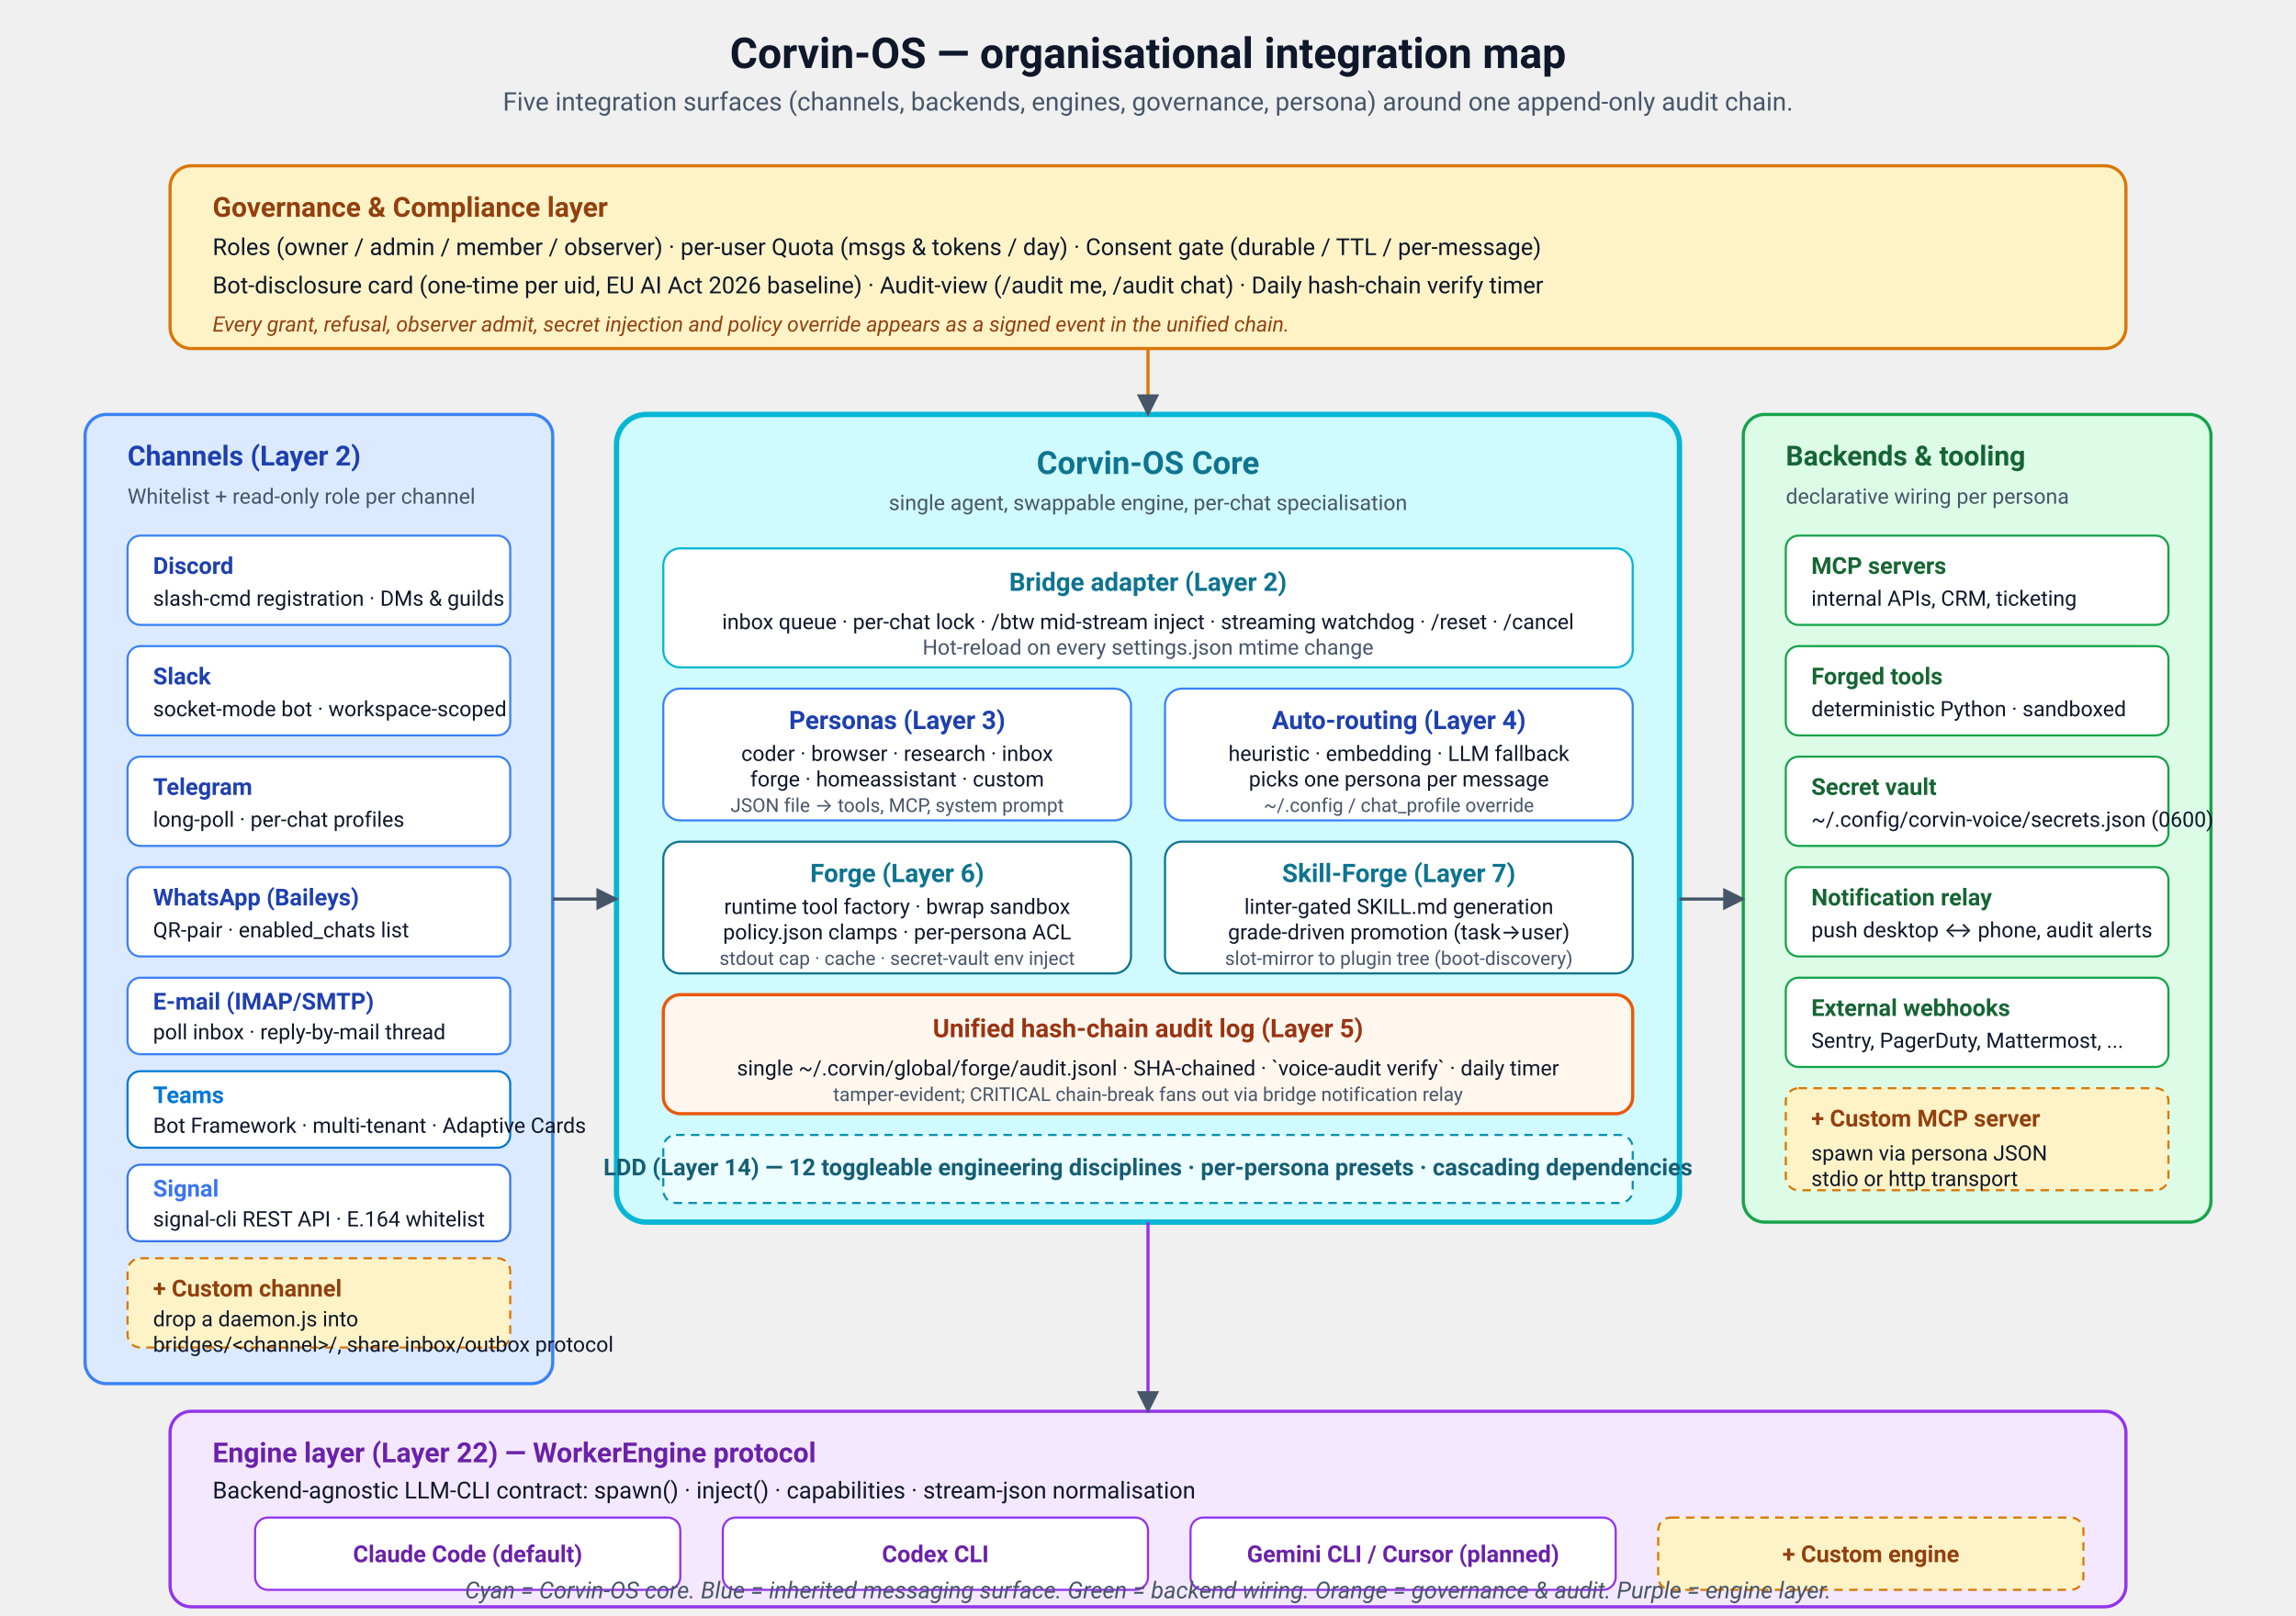
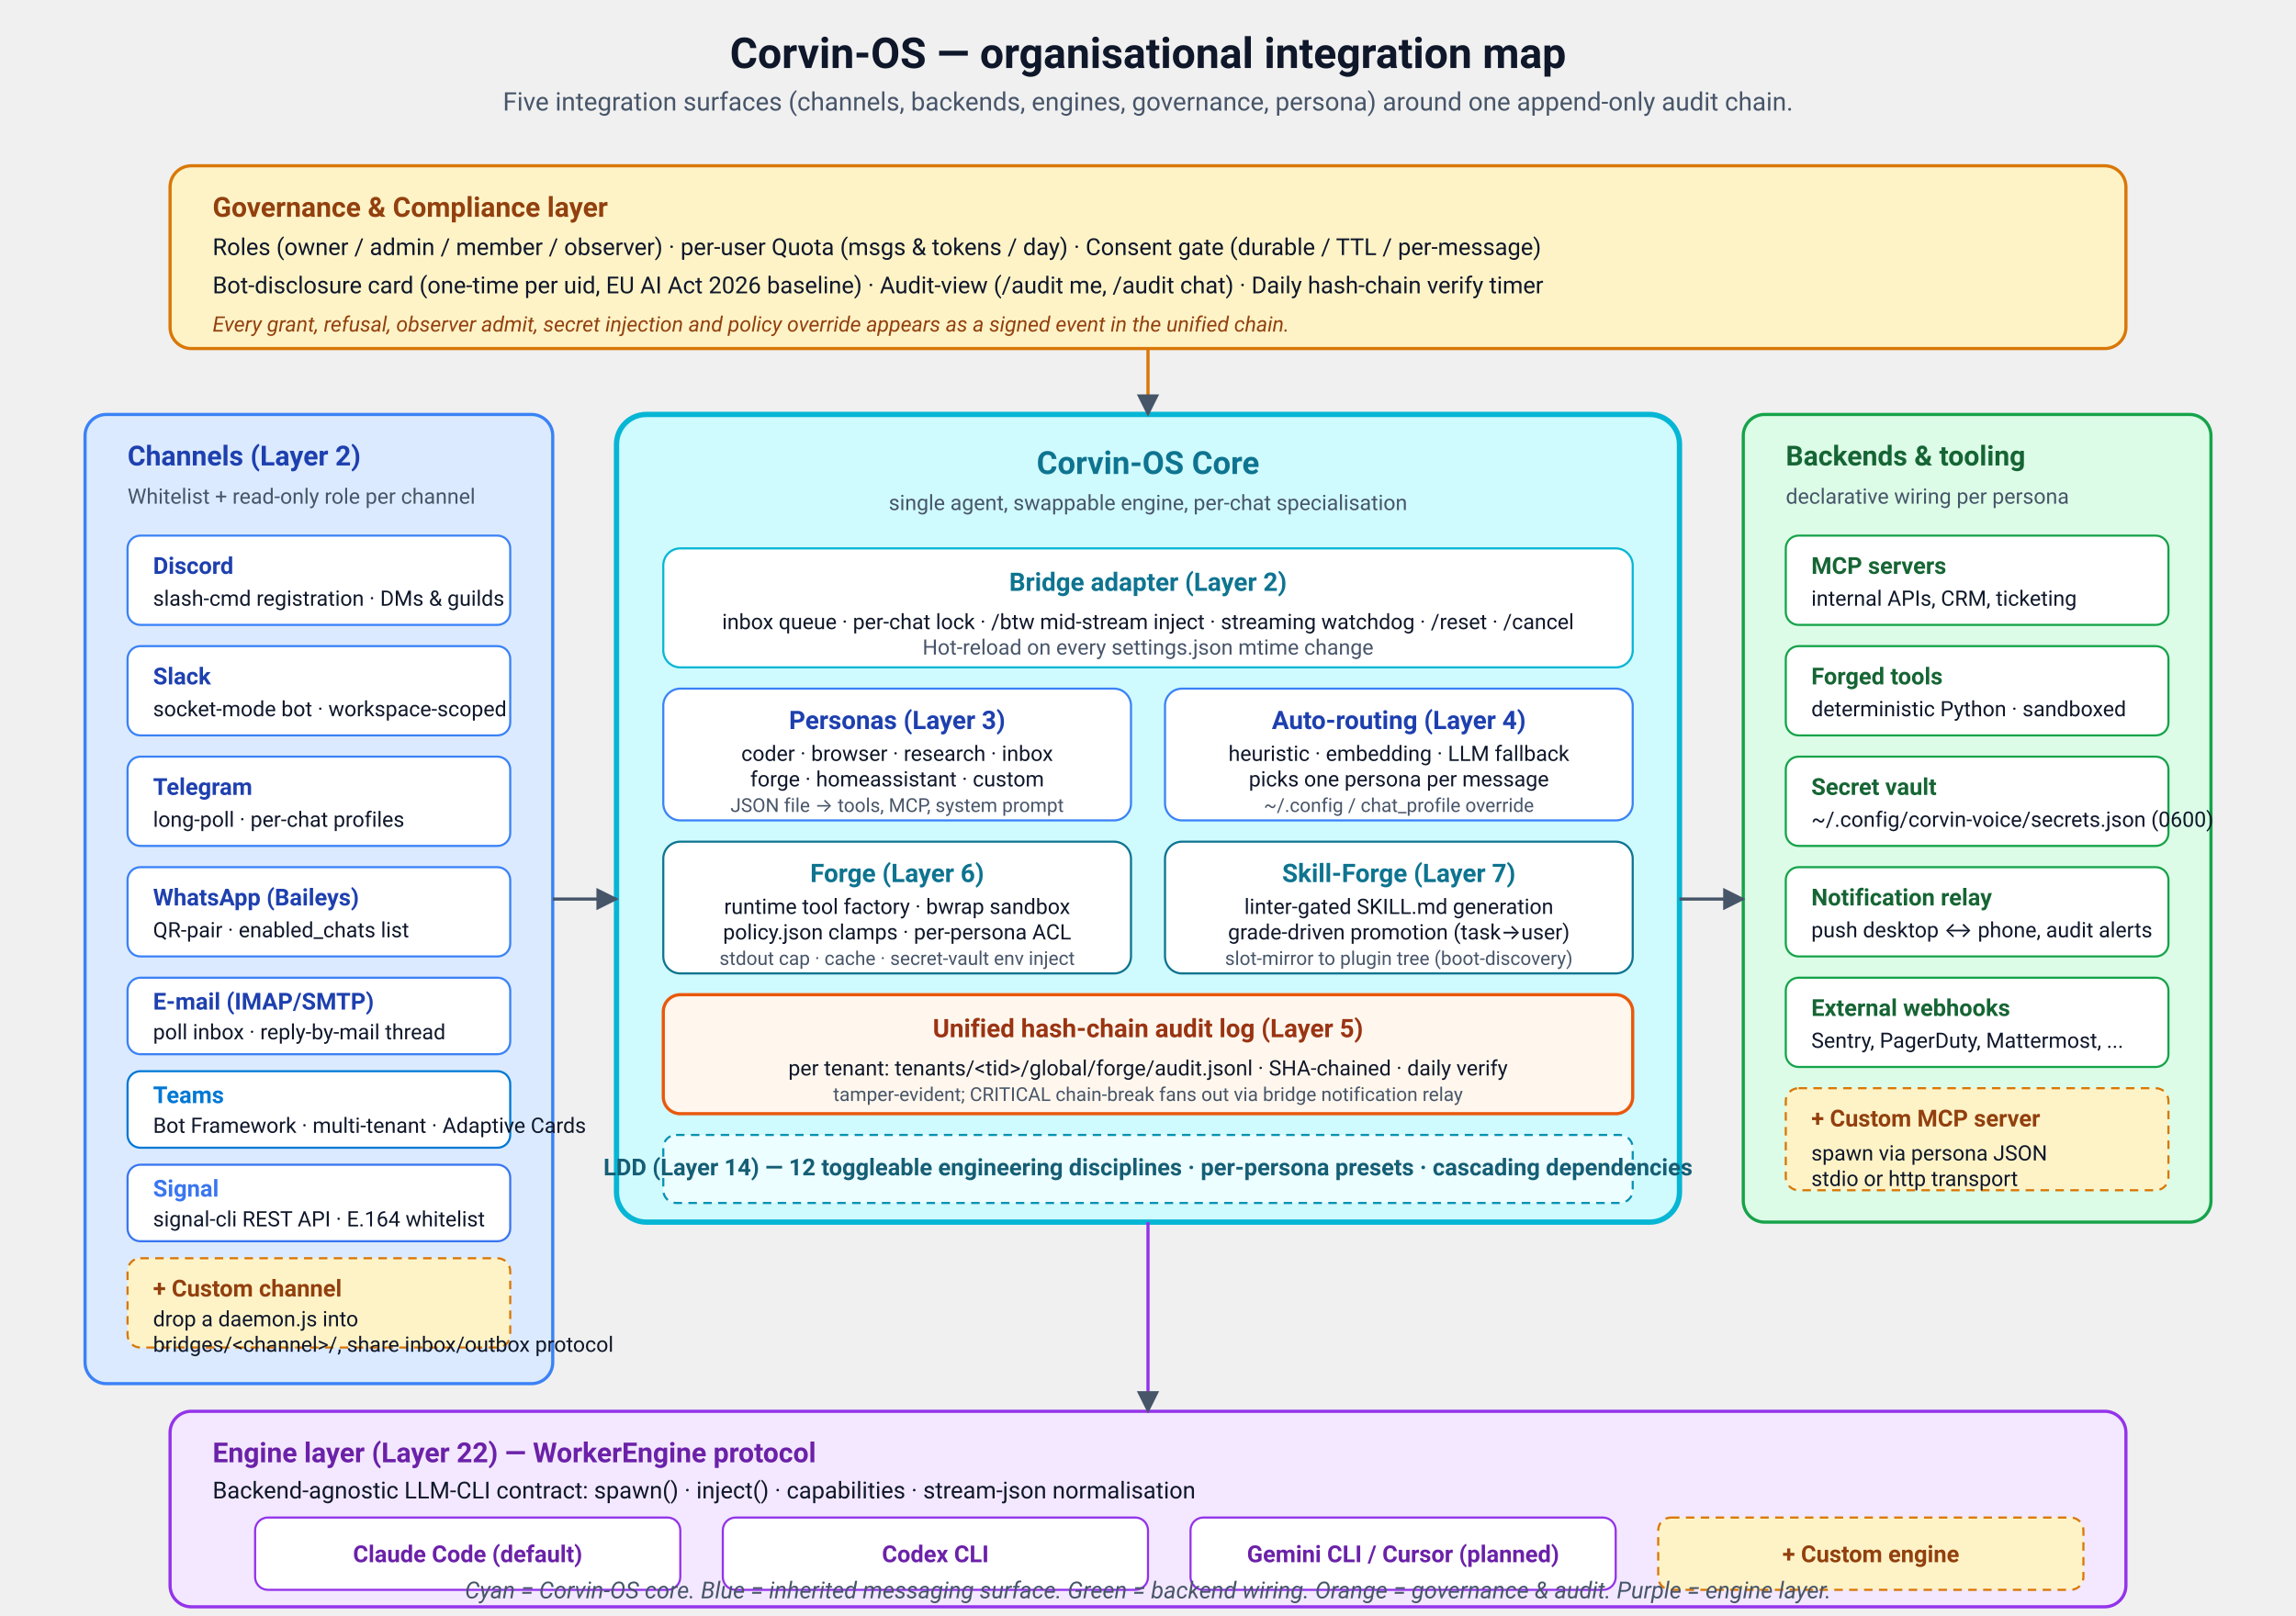
<svg xmlns="http://www.w3.org/2000/svg" viewBox="0 0 1080 760" font-family="-apple-system, BlinkMacSystemFont, 'Segoe UI', Roboto, sans-serif">
  <defs>
    <marker id="arr" viewBox="0 0 10 10" refX="9" refY="5" markerWidth="7" markerHeight="7" orient="auto-start-reverse">
      <path d="M 0 0 L 10 5 L 0 10 z" fill="#475569" />
    </marker>
    <marker id="arrCyan" viewBox="0 0 10 10" refX="9" refY="5" markerWidth="7" markerHeight="7" orient="auto-start-reverse">
      <path d="M 0 0 L 10 5 L 0 10 z" fill="#06b6d4" />
    </marker>
  </defs>
  <text x="540" y="32" text-anchor="middle" font-size="20" font-weight="700" fill="#0f172a">Corvin-OS — organisational integration map</text>
  <text x="540" y="52" text-anchor="middle" font-size="12" fill="#475569">Five integration surfaces (channels, backends, engines, governance, persona) around one append-only audit chain.</text>
  <rect x="80" y="78" width="920" height="86" rx="10" fill="#fef3c7" stroke="#d97706" stroke-width="1.5" />
  <text x="100" y="102" font-size="13" font-weight="700" fill="#92400e">Governance &amp; Compliance layer</text>
  <text x="100" y="120" font-size="11" fill="#0f172a">Roles (owner / admin / member / observer)  ·  per-user Quota (msgs &amp; tokens / day)  ·  Consent gate (durable / TTL / per-message)</text>
  <text x="100" y="138" font-size="11" fill="#0f172a">Bot-disclosure card (one-time per uid, EU AI Act 2026 baseline)  ·  Audit-view (/audit me, /audit chat)  ·  Daily hash-chain verify timer</text>
  <text x="100" y="156" font-size="10" font-style="italic" fill="#92400e">Every grant, refusal, observer admit, secret injection and policy override appears as a signed event in the unified chain.</text>
  <rect x="40" y="195" width="220" height="456" rx="10" fill="#dbeafe" stroke="#3b82f6" stroke-width="1.5" />
  <text x="60" y="219" font-size="13" font-weight="700" fill="#1e40af">Channels (Layer 2)</text>
  <text x="60" y="237" font-size="10" fill="#475569">Whitelist + read-only role per channel</text>
  <rect x="60" y="252" width="180" height="42" rx="6" fill="#ffffff" stroke="#3b82f6" />
  <text x="72" y="270" font-size="11" font-weight="700" fill="#1e40af">Discord</text>
  <text x="72" y="285" font-size="10" fill="#0f172a">slash-cmd registration · DMs &amp; guilds</text>
  <rect x="60" y="304" width="180" height="42" rx="6" fill="#ffffff" stroke="#3b82f6" />
  <text x="72" y="322" font-size="11" font-weight="700" fill="#1e40af">Slack</text>
  <text x="72" y="337" font-size="10" fill="#0f172a">socket-mode bot · workspace-scoped</text>
  <rect x="60" y="356" width="180" height="42" rx="6" fill="#ffffff" stroke="#3b82f6" />
  <text x="72" y="374" font-size="11" font-weight="700" fill="#1e40af">Telegram</text>
  <text x="72" y="389" font-size="10" fill="#0f172a">long-poll · per-chat profiles</text>
  <rect x="60" y="408" width="180" height="42" rx="6" fill="#ffffff" stroke="#3b82f6" />
  <text x="72" y="426" font-size="11" font-weight="700" fill="#1e40af">WhatsApp (Baileys)</text>
  <text x="72" y="441" font-size="10" fill="#0f172a">QR-pair · enabled_chats list</text>
  <rect x="60" y="460" width="180" height="36" rx="6" fill="#ffffff" stroke="#3b82f6" />
  <text x="72" y="475" font-size="11" font-weight="700" fill="#1e40af">E-mail (IMAP/SMTP)</text>
  <text x="72" y="489" font-size="10" fill="#0f172a">poll inbox · reply-by-mail thread</text>
  <rect x="60" y="504" width="180" height="36" rx="6" fill="#ffffff" stroke="#0078d4" />
  <text x="72" y="519" font-size="11" font-weight="700" fill="#0078d4">Teams</text>
  <text x="72" y="533" font-size="10" fill="#0f172a">Bot Framework · multi-tenant · Adaptive Cards</text>
  <rect x="60" y="548" width="180" height="36" rx="6" fill="#ffffff" stroke="#3a76f0" />
  <text x="72" y="563" font-size="11" font-weight="700" fill="#3a76f0">Signal</text>
  <text x="72" y="577" font-size="10" fill="#0f172a">signal-cli REST API · E.164 whitelist</text>
  <rect x="60" y="592" width="180" height="42" rx="6" fill="#fef3c7" stroke="#d97706" stroke-dasharray="4,3" />
  <text x="72" y="610" font-size="11" font-weight="700" fill="#92400e">+ Custom channel</text>
  <text x="72" y="624" font-size="10" fill="#0f172a">drop a daemon.js into</text>
  <text x="72" y="636" font-size="10" fill="#0f172a">bridges/&lt;channel&gt;/, share inbox/outbox protocol</text>
  <rect x="290" y="195" width="500" height="380" rx="14" fill="#cffafe" stroke="#06b6d4" stroke-width="2.5" />
  <text x="540" y="223" text-anchor="middle" font-size="15" font-weight="700" fill="#0e7490">Corvin-OS Core</text>
  <text x="540" y="240" text-anchor="middle" font-size="10" fill="#475569">single agent, swappable engine, per-chat specialisation</text>
  <rect x="312" y="258" width="456" height="56" rx="8" fill="#ffffff" stroke="#06b6d4" />
  <text x="540" y="278" text-anchor="middle" font-size="12" font-weight="700" fill="#0e7490">Bridge adapter (Layer 2)</text>
  <text x="540" y="296" text-anchor="middle" font-size="10" fill="#0f172a">inbox queue · per-chat lock · /btw mid-stream inject · streaming watchdog · /reset · /cancel</text>
  <text x="540" y="308" text-anchor="middle" font-size="10" fill="#475569">Hot-reload on every settings.json mtime change</text>
  <rect x="312" y="324" width="220" height="62" rx="8" fill="#ffffff" stroke="#3b82f6" />
  <text x="422" y="343" text-anchor="middle" font-size="12" font-weight="700" fill="#1e40af">Personas (Layer 3)</text>
  <text x="422" y="358" text-anchor="middle" font-size="10" fill="#0f172a">coder · browser · research · inbox</text>
  <text x="422" y="370" text-anchor="middle" font-size="10" fill="#0f172a">forge · homeassistant · custom</text>
  <text x="422" y="382" text-anchor="middle" font-size="9" fill="#475569">JSON file → tools, MCP, system prompt</text>
  <rect x="548" y="324" width="220" height="62" rx="8" fill="#ffffff" stroke="#3b82f6" />
  <text x="658" y="343" text-anchor="middle" font-size="12" font-weight="700" fill="#1e40af">Auto-routing (Layer 4)</text>
  <text x="658" y="358" text-anchor="middle" font-size="10" fill="#0f172a">heuristic · embedding · LLM fallback</text>
  <text x="658" y="370" text-anchor="middle" font-size="10" fill="#0f172a">picks one persona per message</text>
  <text x="658" y="382" text-anchor="middle" font-size="9" fill="#475569">~/.config / chat_profile override</text>
  <rect x="312" y="396" width="220" height="62" rx="8" fill="#ffffff" stroke="#0e7490" />
  <text x="422" y="415" text-anchor="middle" font-size="12" font-weight="700" fill="#0e7490">Forge (Layer 6)</text>
  <text x="422" y="430" text-anchor="middle" font-size="10" fill="#0f172a">runtime tool factory · bwrap sandbox</text>
  <text x="422" y="442" text-anchor="middle" font-size="10" fill="#0f172a">policy.json clamps · per-persona ACL</text>
  <text x="422" y="454" text-anchor="middle" font-size="9" fill="#475569">stdout cap · cache · secret-vault env inject</text>
  <rect x="548" y="396" width="220" height="62" rx="8" fill="#ffffff" stroke="#0e7490" />
  <text x="658" y="415" text-anchor="middle" font-size="12" font-weight="700" fill="#0e7490">Skill-Forge (Layer 7)</text>
  <text x="658" y="430" text-anchor="middle" font-size="10" fill="#0f172a">linter-gated SKILL.md generation</text>
  <text x="658" y="442" text-anchor="middle" font-size="10" fill="#0f172a">grade-driven promotion (task→user)</text>
  <text x="658" y="454" text-anchor="middle" font-size="9" fill="#475569">slot-mirror to plugin tree (boot-discovery)</text>
  <rect x="312" y="468" width="456" height="56" rx="8" fill="#fff7ed" stroke="#ea580c" stroke-width="1.5" />
  <text x="540" y="488" text-anchor="middle" font-size="12" font-weight="700" fill="#9a3412">Unified hash-chain audit log (Layer 5)</text>
-   <text x="540" y="506" text-anchor="middle" font-size="10" fill="#0f172a">single ~/.corvin/global/forge/audit.jsonl · SHA-chained · `voice-audit verify` · daily timer</text>
+   <text x="540" y="506" text-anchor="middle" font-size="10" fill="#0f172a">per tenant: tenants/&lt;tid&gt;/global/forge/audit.jsonl · SHA-chained · daily verify</text>
  <text x="540" y="518" text-anchor="middle" font-size="9" fill="#475569">tamper-evident; CRITICAL chain-break fans out via bridge notification relay</text>
  <rect x="312" y="534" width="456" height="32" rx="6" fill="#ecfeff" stroke="#0891b2" stroke-dasharray="4,3" />
  <text x="540" y="553" text-anchor="middle" font-size="11" font-weight="700" fill="#155e75">LDD (Layer 14) — 12 toggleable engineering disciplines · per-persona presets · cascading dependencies</text>
  <rect x="820" y="195" width="220" height="380" rx="10" fill="#dcfce7" stroke="#16a34a" stroke-width="1.5" />
  <text x="840" y="219" font-size="13" font-weight="700" fill="#166534">Backends &amp; tooling</text>
  <text x="840" y="237" font-size="10" fill="#475569">declarative wiring per persona</text>
  <rect x="840" y="252" width="180" height="42" rx="6" fill="#ffffff" stroke="#16a34a" />
  <text x="852" y="270" font-size="11" font-weight="700" fill="#166534">MCP servers</text>
  <text x="852" y="285" font-size="10" fill="#0f172a">internal APIs, CRM, ticketing</text>
  <rect x="840" y="304" width="180" height="42" rx="6" fill="#ffffff" stroke="#16a34a" />
  <text x="852" y="322" font-size="11" font-weight="700" fill="#166534">Forged tools</text>
  <text x="852" y="337" font-size="10" fill="#0f172a">deterministic Python · sandboxed</text>
  <rect x="840" y="356" width="180" height="42" rx="6" fill="#ffffff" stroke="#16a34a" />
  <text x="852" y="374" font-size="11" font-weight="700" fill="#166534">Secret vault</text>
  <text x="852" y="389" font-size="10" fill="#0f172a">~/.config/corvin-voice/secrets.json (0600)</text>
  <rect x="840" y="408" width="180" height="42" rx="6" fill="#ffffff" stroke="#16a34a" />
  <text x="852" y="426" font-size="11" font-weight="700" fill="#166534">Notification relay</text>
  <text x="852" y="441" font-size="10" fill="#0f172a">push desktop ↔ phone, audit alerts</text>
  <rect x="840" y="460" width="180" height="42" rx="6" fill="#ffffff" stroke="#16a34a" />
  <text x="852" y="478" font-size="11" font-weight="700" fill="#166534">External webhooks</text>
  <text x="852" y="493" font-size="10" fill="#0f172a">Sentry, PagerDuty, Mattermost, ...</text>
  <rect x="840" y="512" width="180" height="48" rx="6" fill="#fef3c7" stroke="#d97706" stroke-dasharray="4,3" />
  <text x="852" y="530" font-size="11" font-weight="700" fill="#92400e">+ Custom MCP server</text>
  <text x="852" y="546" font-size="10" fill="#0f172a">spawn via persona JSON</text>
  <text x="852" y="558" font-size="10" fill="#0f172a">stdio or http transport</text>
  <rect x="80" y="664" width="920" height="92" rx="10" fill="#f3e8ff" stroke="#9333ea" stroke-width="1.5" />
  <text x="100" y="688" font-size="13" font-weight="700" fill="#6b21a8">Engine layer (Layer 22) — WorkerEngine protocol</text>
  <text x="100" y="705" font-size="11" fill="#0f172a">Backend-agnostic LLM-CLI contract: spawn() · inject() · capabilities · stream-json normalisation</text>
  <rect x="120" y="714" width="200" height="34" rx="6" fill="#ffffff" stroke="#9333ea" />
  <text x="220" y="735" text-anchor="middle" font-size="11" font-weight="700" fill="#6b21a8">Claude Code (default)</text>
  <rect x="340" y="714" width="200" height="34" rx="6" fill="#ffffff" stroke="#9333ea" />
  <text x="440" y="735" text-anchor="middle" font-size="11" font-weight="700" fill="#6b21a8">Codex CLI</text>
  <rect x="560" y="714" width="200" height="34" rx="6" fill="#ffffff" stroke="#9333ea" />
  <text x="660" y="735" text-anchor="middle" font-size="11" font-weight="700" fill="#6b21a8">Gemini CLI / Cursor (planned)</text>
  <rect x="780" y="714" width="200" height="34" rx="6" fill="#fef3c7" stroke="#d97706" stroke-dasharray="4,3" />
  <text x="880" y="735" text-anchor="middle" font-size="11" font-weight="700" fill="#92400e">+ Custom engine</text>
  <line x1="260" y1="423" x2="290" y2="423" stroke="#475569" stroke-width="1.5" marker-end="url(#arr)" />
  <line x1="790" y1="423" x2="820" y2="423" stroke="#475569" stroke-width="1.5" marker-end="url(#arr)" />
  <line x1="540" y1="164" x2="540" y2="195" stroke="#d97706" stroke-width="1.5" marker-end="url(#arr)" />
  <line x1="540" y1="575" x2="540" y2="664" stroke="#9333ea" stroke-width="1.5" marker-end="url(#arr)" />
  <text x="540" y="752" text-anchor="middle" font-size="11" font-style="italic" fill="#475569">
    Cyan = Corvin-OS core. Blue = inherited messaging surface. Green = backend wiring. Orange = governance &amp; audit. Purple = engine layer.
  </text>
</svg>
